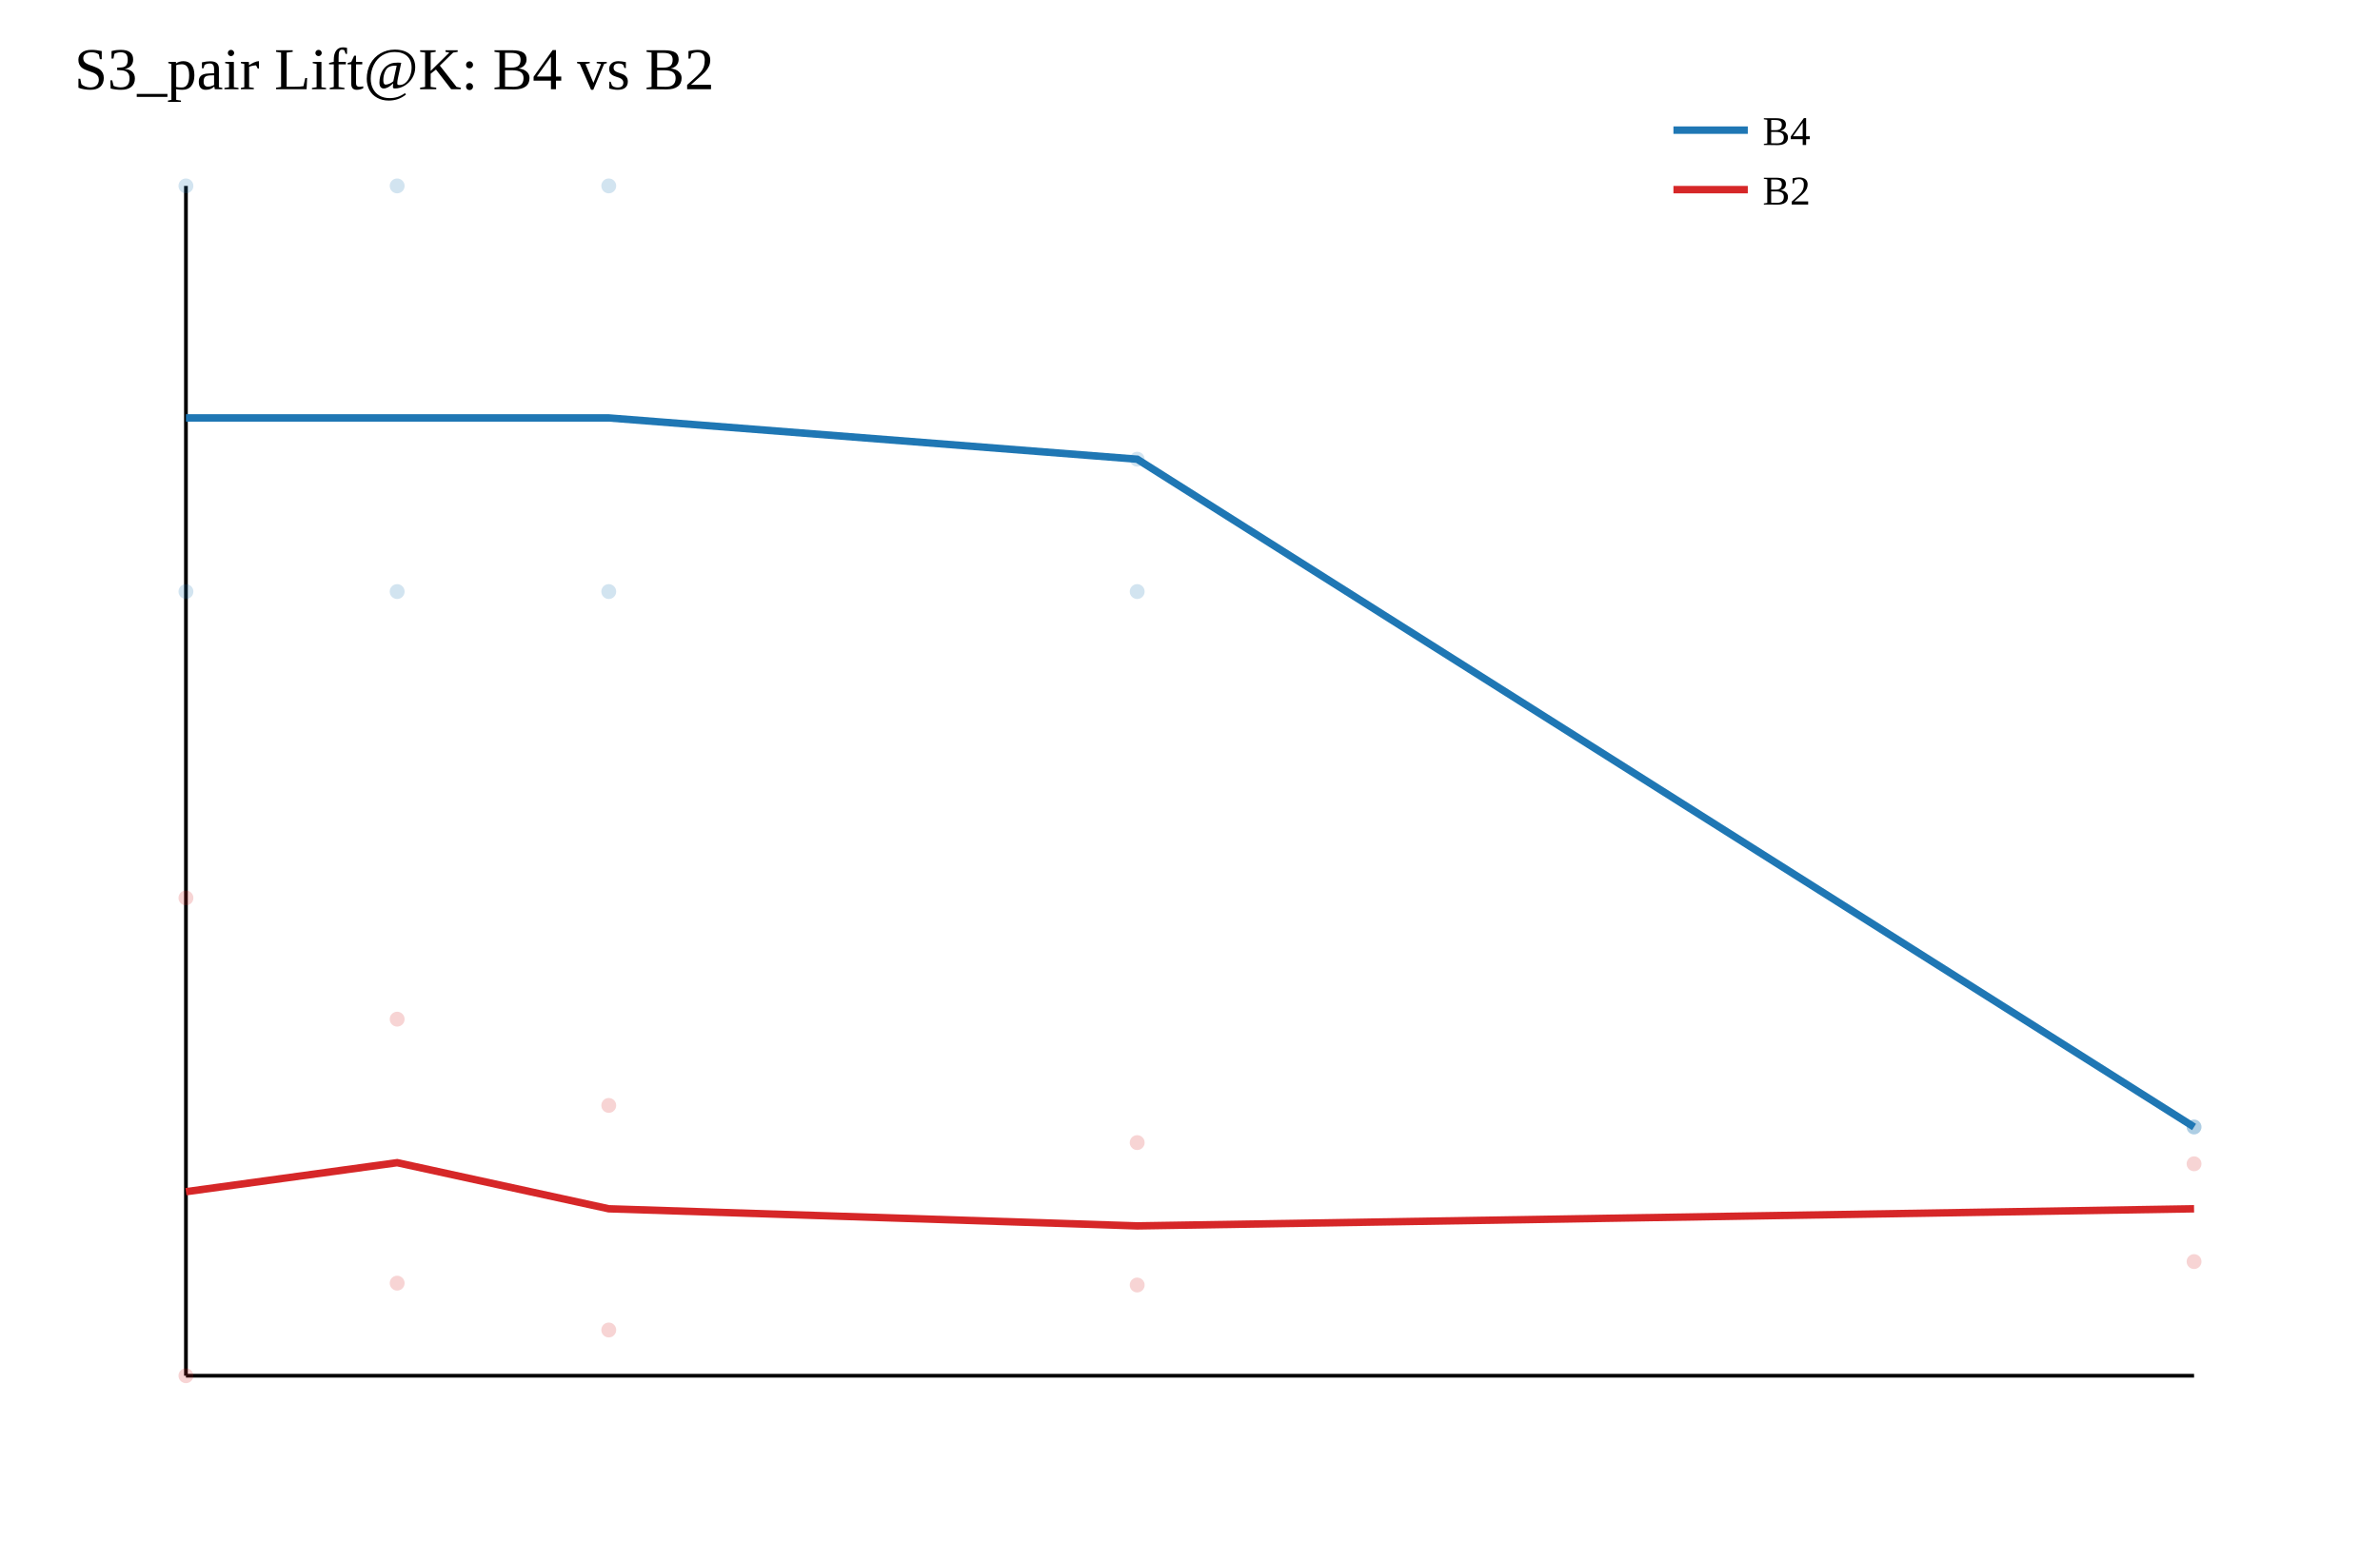
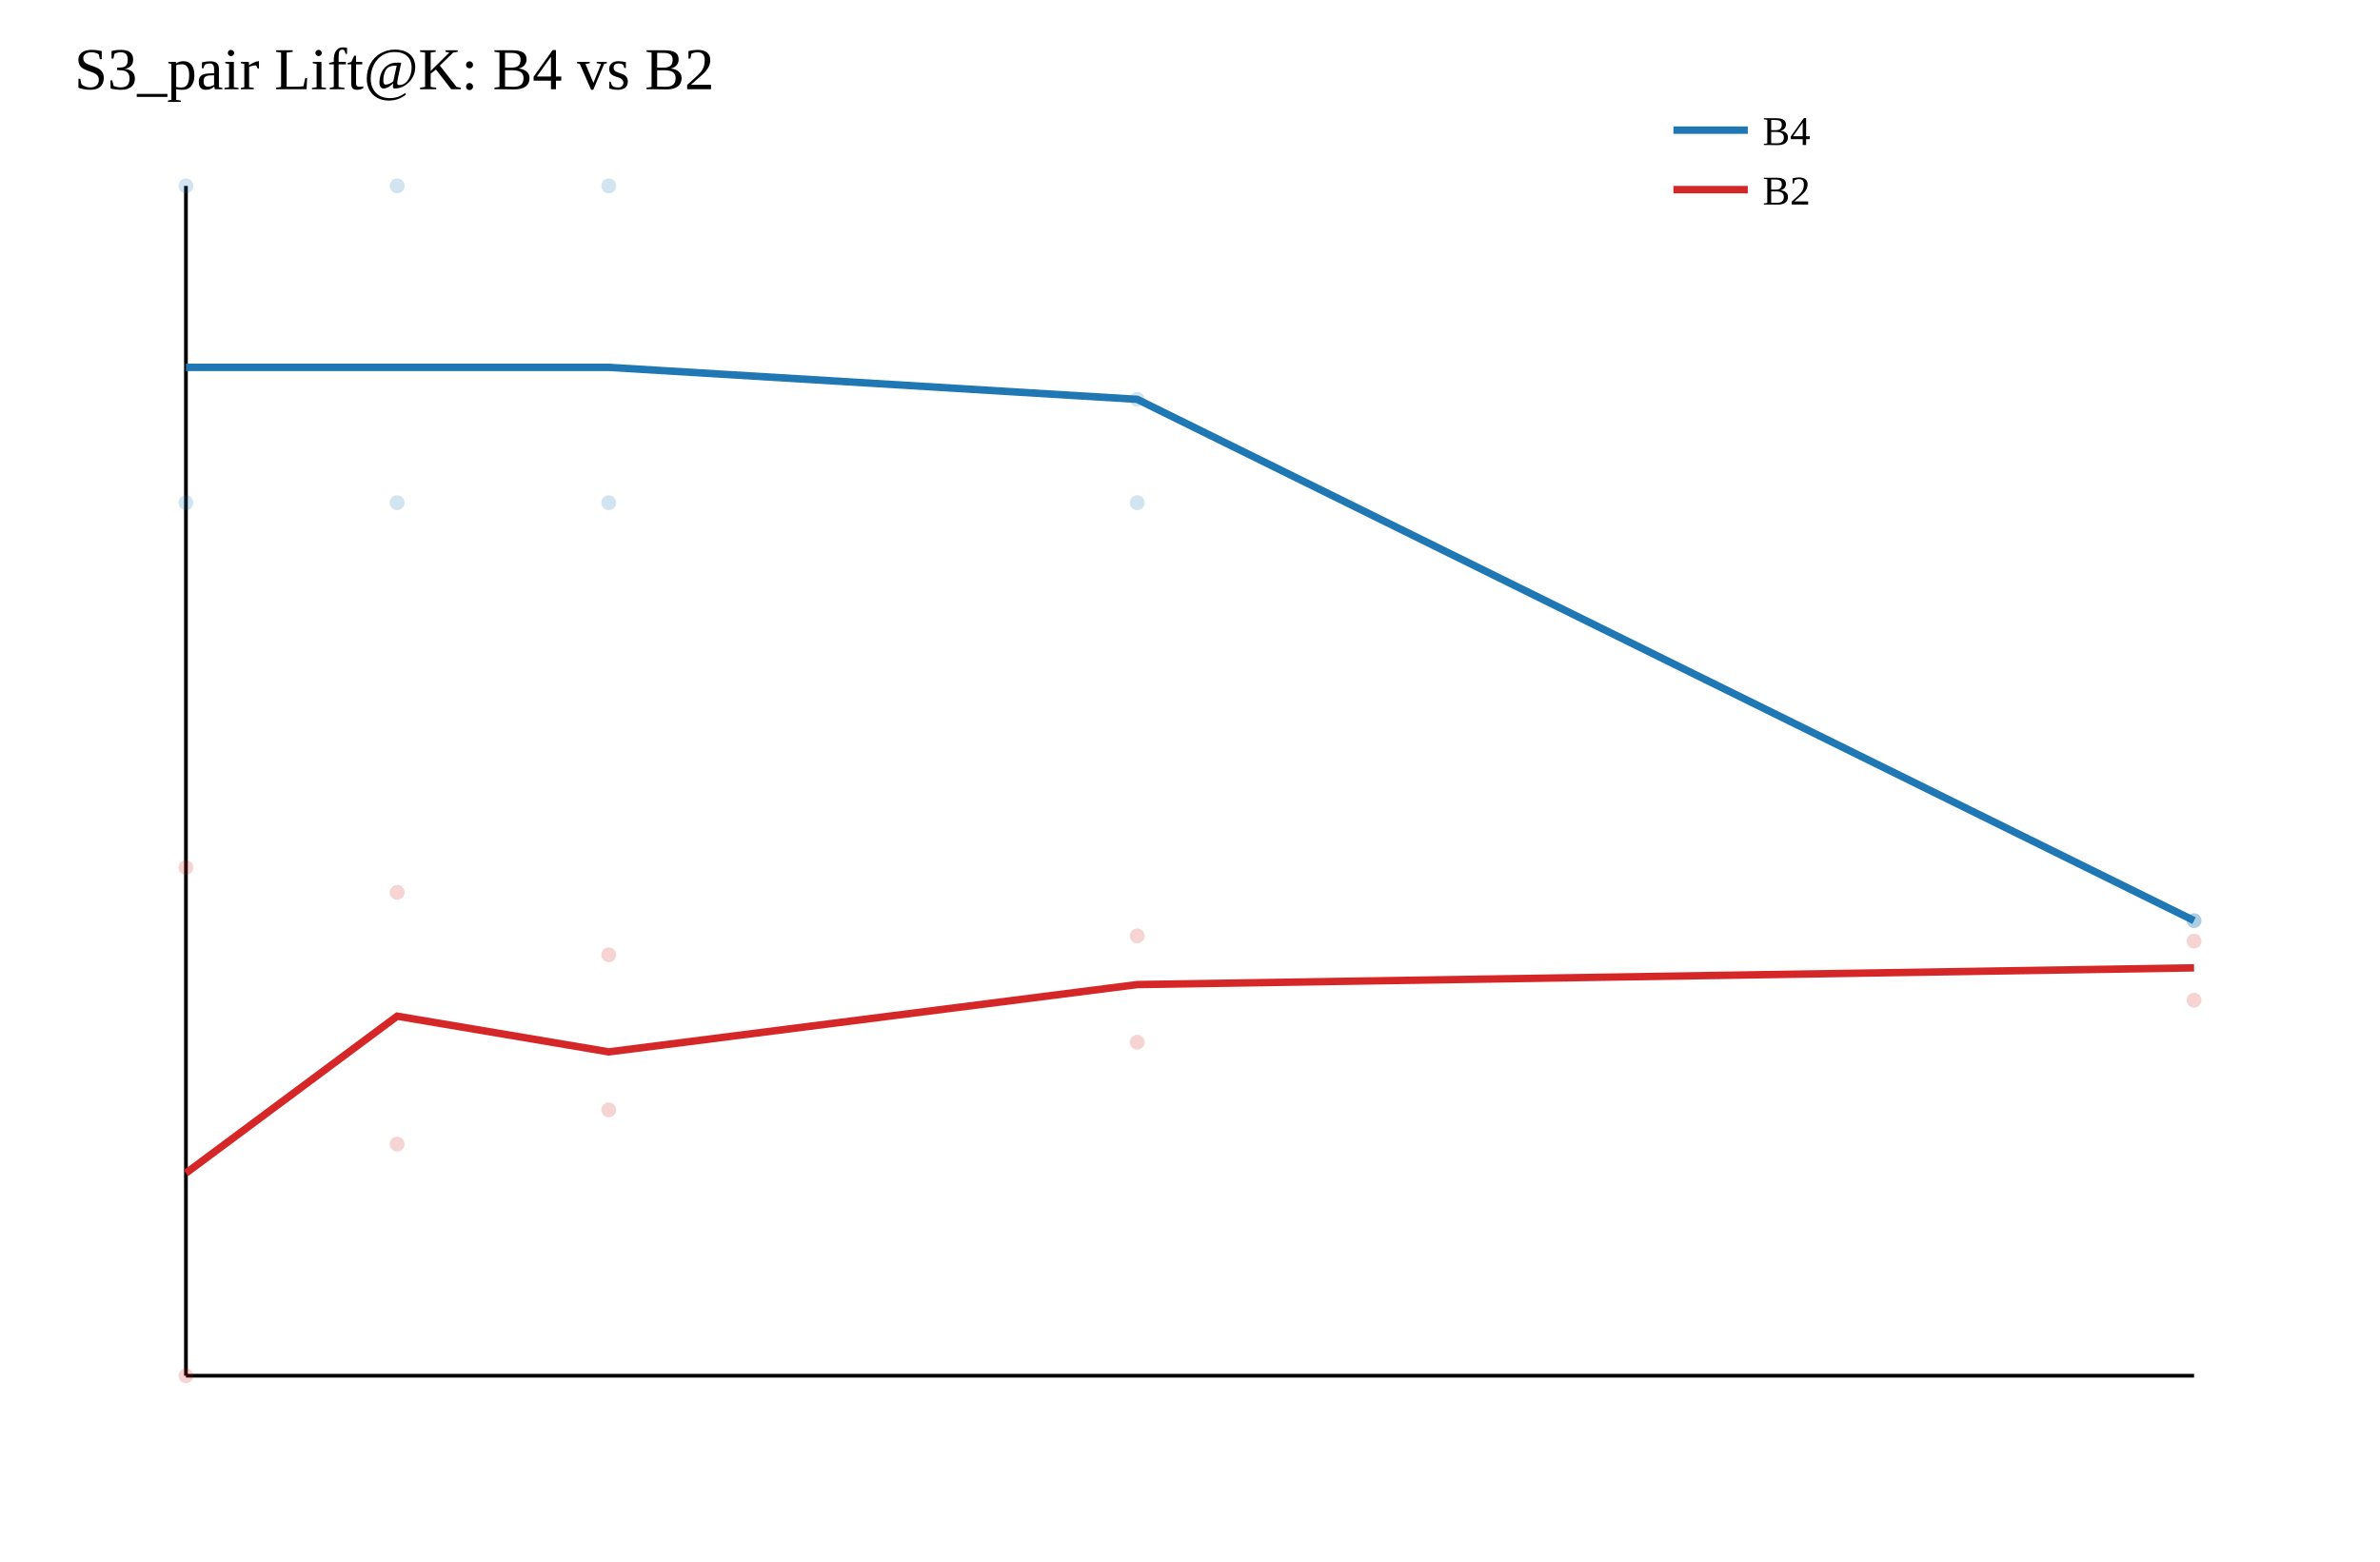
<svg xmlns="http://www.w3.org/2000/svg" width="640" height="420">
  <text x="20" y="24" font-size="16">S3_pair Lift@K: B4 vs B2</text>
  <line x1="50" y1="370" x2="590" y2="370" stroke="black" />
  <line x1="50" y1="370" x2="50" y2="50" stroke="black" />
-   <circle cx="50.0" cy="159.1" r="2" fill="#1f77b4" opacity="0.2" />
-   <circle cx="106.8" cy="159.1" r="2" fill="#1f77b4" opacity="0.2" />
-   <circle cx="163.7" cy="159.1" r="2" fill="#1f77b4" opacity="0.2" />
-   <circle cx="305.8" cy="159.1" r="2" fill="#1f77b4" opacity="0.2" />
-   <circle cx="590.0" cy="303.1" r="2" fill="#1f77b4" opacity="0.2" />
+   <circle cx="50.0" cy="135.2" r="2" fill="#1f77b4" opacity="0.2" />
+   <circle cx="106.8" cy="135.2" r="2" fill="#1f77b4" opacity="0.2" />
+   <circle cx="163.7" cy="135.2" r="2" fill="#1f77b4" opacity="0.2" />
+   <circle cx="305.8" cy="135.2" r="2" fill="#1f77b4" opacity="0.2" />
+   <circle cx="590.0" cy="247.6" r="2" fill="#1f77b4" opacity="0.2" />
  <circle cx="50.0" cy="50.0" r="2" fill="#1f77b4" opacity="0.2" />
  <circle cx="106.8" cy="50.0" r="2" fill="#1f77b4" opacity="0.2" />
  <circle cx="163.7" cy="50.0" r="2" fill="#1f77b4" opacity="0.2" />
-   <circle cx="305.8" cy="123.5" r="2" fill="#1f77b4" opacity="0.2" />
-   <circle cx="590.0" cy="303.1" r="2" fill="#1f77b4" opacity="0.2" />
+   <circle cx="305.8" cy="107.4" r="2" fill="#1f77b4" opacity="0.2" />
+   <circle cx="590.0" cy="247.6" r="2" fill="#1f77b4" opacity="0.2" />
  <circle cx="50.0" cy="370.0" r="2" fill="#d62728" opacity="0.2" />
-   <circle cx="106.8" cy="345.1" r="2" fill="#d62728" opacity="0.2" />
-   <circle cx="163.7" cy="357.7" r="2" fill="#d62728" opacity="0.2" />
-   <circle cx="305.8" cy="345.6" r="2" fill="#d62728" opacity="0.2" />
-   <circle cx="590.0" cy="339.3" r="2" fill="#d62728" opacity="0.2" />
-   <circle cx="50.0" cy="241.5" r="2" fill="#d62728" opacity="0.2" />
-   <circle cx="106.8" cy="274.1" r="2" fill="#d62728" opacity="0.2" />
-   <circle cx="163.7" cy="297.3" r="2" fill="#d62728" opacity="0.2" />
-   <circle cx="305.8" cy="307.3" r="2" fill="#d62728" opacity="0.2" />
-   <circle cx="590.0" cy="313.0" r="2" fill="#d62728" opacity="0.2" />
-   <polyline fill="none" stroke="#1f77b4" stroke-width="2" points="50.0,112.4 106.8,112.4 163.7,112.4 305.8,123.5 590.0,303.1" />
+   <circle cx="106.8" cy="307.7" r="2" fill="#d62728" opacity="0.2" />
+   <circle cx="163.7" cy="298.5" r="2" fill="#d62728" opacity="0.2" />
+   <circle cx="305.8" cy="280.3" r="2" fill="#d62728" opacity="0.2" />
+   <circle cx="590.0" cy="269.0" r="2" fill="#d62728" opacity="0.2" />
+   <circle cx="50.0" cy="233.3" r="2" fill="#d62728" opacity="0.2" />
+   <circle cx="106.8" cy="240.0" r="2" fill="#d62728" opacity="0.2" />
+   <circle cx="163.7" cy="256.8" r="2" fill="#d62728" opacity="0.2" />
+   <circle cx="305.8" cy="251.7" r="2" fill="#d62728" opacity="0.2" />
+   <circle cx="590.0" cy="253.1" r="2" fill="#d62728" opacity="0.2" />
+   <polyline fill="none" stroke="#1f77b4" stroke-width="2" points="50.0,98.8 106.8,98.8 163.7,98.8 305.8,107.4 590.0,247.6" />
  <line x1="450" y1="35" x2="470" y2="35" stroke="#1f77b4" stroke-width="2" />
  <text x="474" y="39" font-size="11">B4</text>
-   <polyline fill="none" stroke="#d62728" stroke-width="2" points="50.0,320.5 106.8,312.7 163.7,325.1 305.8,329.7 590.0,325.1" />
+   <polyline fill="none" stroke="#d62728" stroke-width="2" points="50.0,315.5 106.8,273.3 163.7,282.9 305.8,264.8 590.0,260.3" />
  <line x1="450" y1="51" x2="470" y2="51" stroke="#d62728" stroke-width="2" />
  <text x="474" y="55" font-size="11">B2</text>
</svg>
